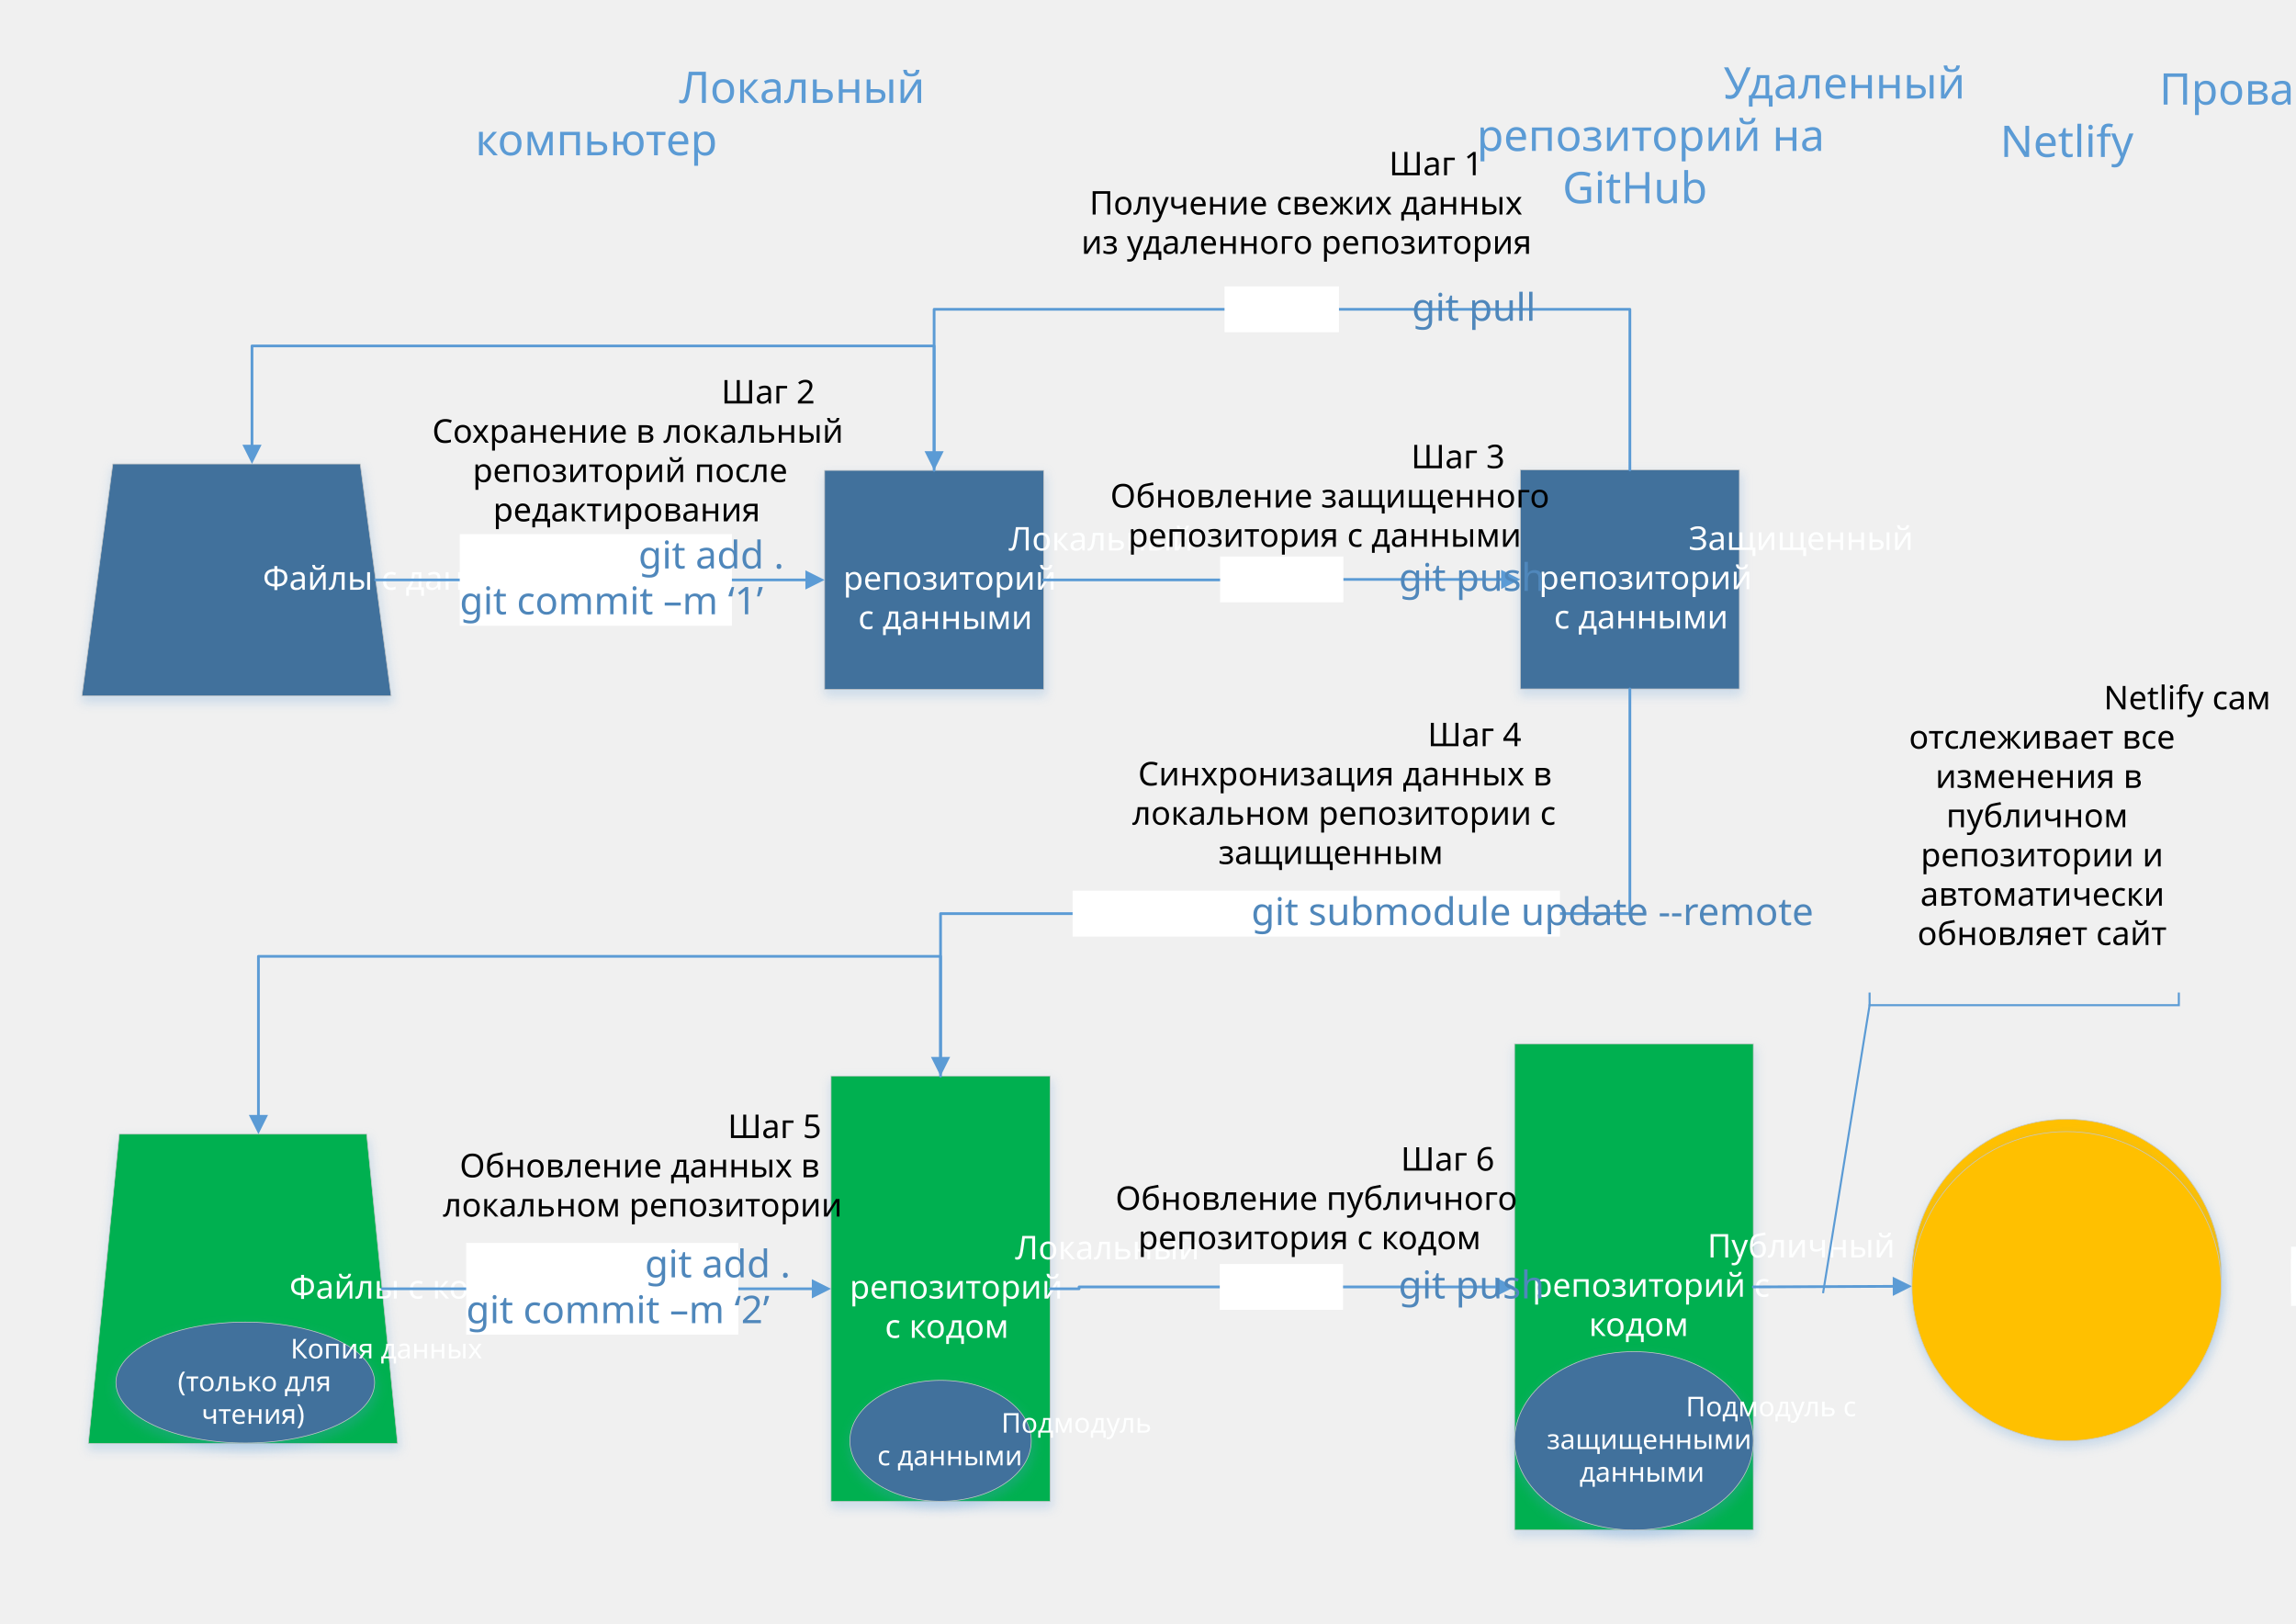
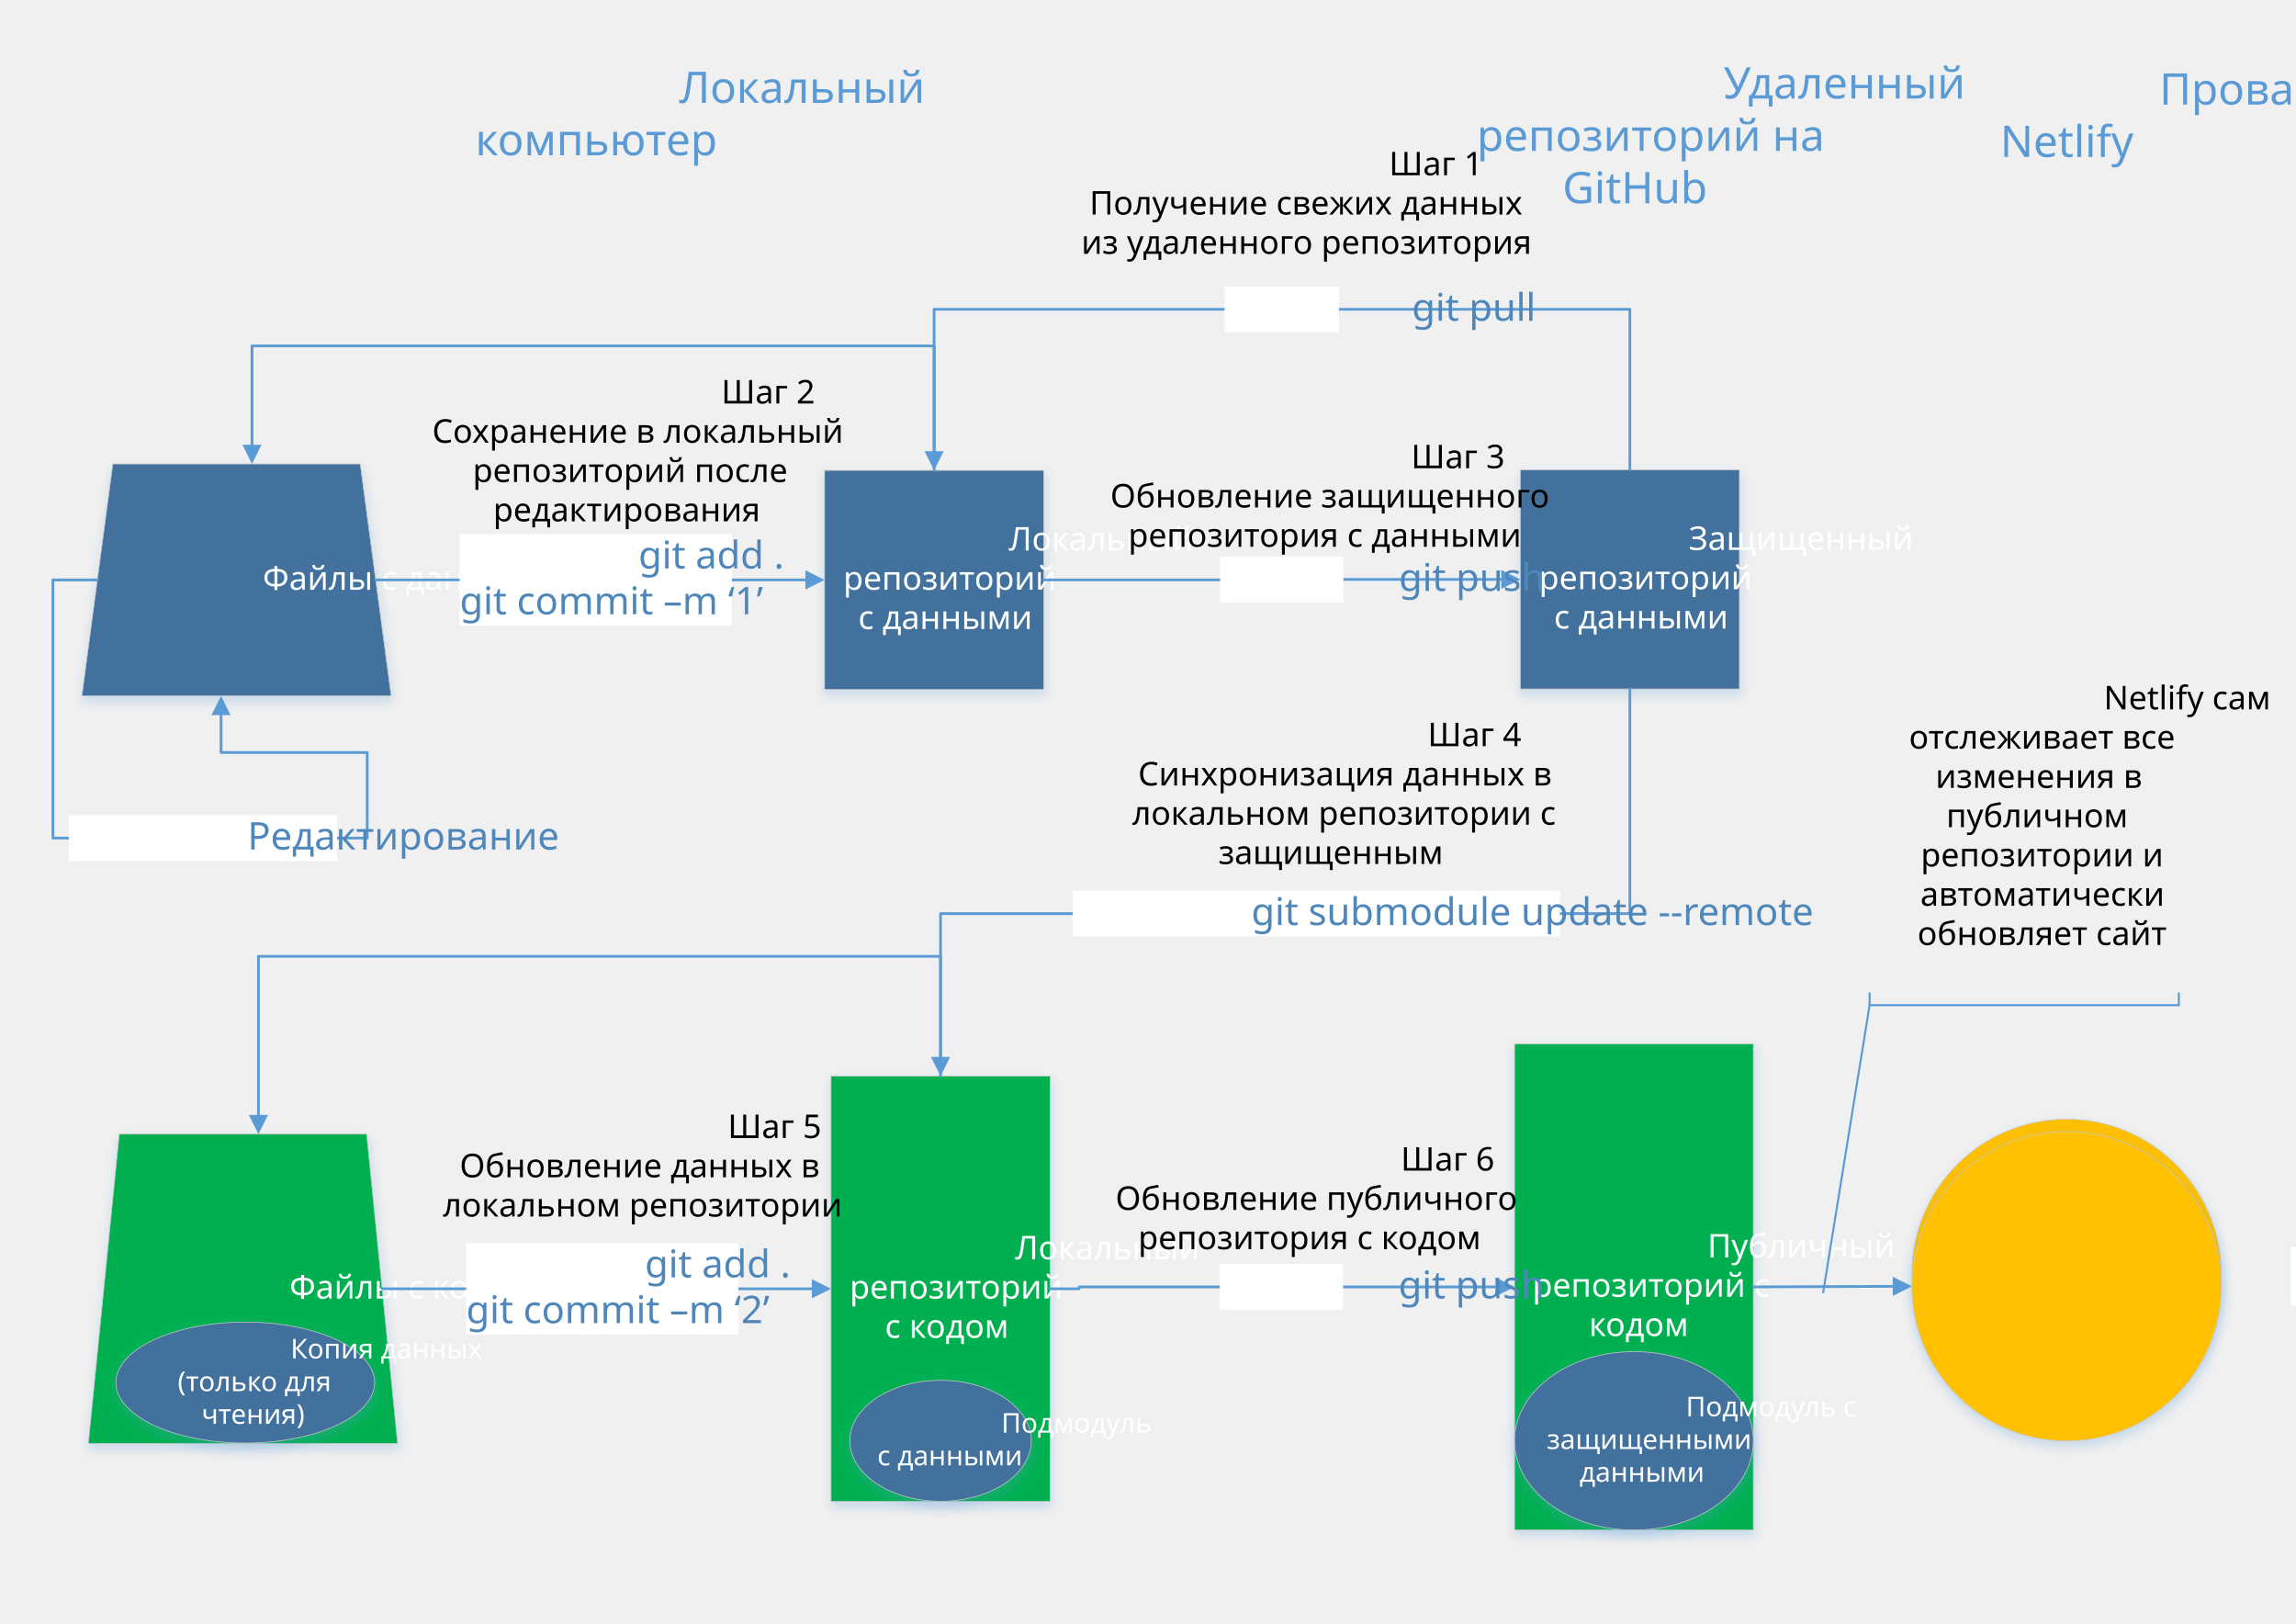
<svg xmlns="http://www.w3.org/2000/svg" xmlns:ns1="http://schemas.microsoft.com/visio/2003/SVGExtensions/" xmlns:xlink="http://www.w3.org/1999/xlink" width="11.693in" height="8.268in" viewBox="0 0 841.89 595.276" xml:space="preserve" color-interpolation-filters="sRGB" class="st19">
  <ns1:documentProperties ns1:langID="1049" ns1:metric="true" ns1:viewMarkup="false">
    <ns1:userDefs>
      <ns1:ud ns1:nameU="msvSubprocessMaster" ns1:prompt="" ns1:val="VT4(Rectangle)" />
      <ns1:ud ns1:nameU="msvNoAutoConnect" ns1:val="VT0(1):26" />
    </ns1:userDefs>
  </ns1:documentProperties>
  <style type="text/css">
	
		.st1 {visibility:visible}
		.st2 {fill:#5b9bd5;fill-opacity:0.22;filter:url(#filter_2);stroke:#5b9bd5;stroke-opacity:0.22}
		.st3 {fill:#41719c;stroke:#c7c8c8;stroke-width:0.25}
		.st4 {fill:#feffff;font-family:Calibri;font-size:1em}
		.st5 {font-size:1em}
		.st6 {fill:none;stroke:none;stroke-width:0.25}
		.st7 {fill:#5b9bd5;font-family:Calibri;font-size:1.333em}
		.st8 {fill:#00b050;stroke:#c7c8c8;stroke-width:0.25}
		.st9 {fill:#feffff;font-family:Calibri;font-size:0.833em}
		.st10 {fill:#ffc000;stroke:#c7c8c8;stroke-width:0.25}
		.st11 {fill:#feffff;font-family:Calibri;font-size:2em}
		.st12 {marker-end:url(#mrkr4-68);stroke:#5b9bd5;stroke-linecap:round;stroke-linejoin:round;stroke-width:1}
		.st13 {fill:#5b9bd5;fill-opacity:1;stroke:#5b9bd5;stroke-opacity:1;stroke-width:0.284}
		.st14 {fill:#ffffff;stroke:none;stroke-linecap:butt;stroke-width:7.2}
		.st15 {fill:#4f87bb;font-family:Calibri;font-size:1.167em}
		.st16 {fill:#ffffff;stroke:none;stroke-linecap:butt}
		.st17 {fill:#000000;font-family:Calibri;font-size:1em}
		.st18 {stroke:#5b9bd5;stroke-width:0.75}
		.st19 {fill:none;fill-rule:evenodd;font-size:12px;overflow:visible;stroke-linecap:square;stroke-miterlimit:3}
	
	</style>
  <defs id="Markers">
    <g id="lend4">
      <path d="M 2 1 L 0 0 L 2 -1 L 2 1 " style="stroke:none" />
    </g>
    <marker id="mrkr4-68" class="st13" ns1:arrowType="4" ns1:arrowSize="2" ns1:setback="7.04" refX="-7.04" orient="auto" markerUnits="strokeWidth" overflow="visible">
      <use xlink:href="#lend4" transform="scale(-3.52,-3.52) " />
    </marker>
  </defs>
  <defs id="Filters">
    <filter id="filter_2">
      <feGaussianBlur stdDeviation="2" />
    </filter>
  </defs>
  <g ns1:mID="0" ns1:index="1" ns1:groupContext="foregroundPage">
    <ns1:userDefs>
      <ns1:ud ns1:nameU="msvThemeOrder" ns1:val="VT0(0):26" />
    </ns1:userDefs>
    <ns1:pageProperties ns1:drawingScale="0.0393701" ns1:pageScale="0.0393701" ns1:drawingUnits="24" ns1:shadowOffsetX="8.50394" ns1:shadowOffsetY="-8.50394" />
    <ns1:layer ns1:name="Соединительная линия" ns1:index="0" />
    <ns1:layer ns1:name="Выноска" ns1:index="1" />
    <g id="shape1-1" ns1:mID="1" ns1:groupContext="shape" transform="translate(302.362,-342.52)">
      <ns1:userDefs>
        <ns1:ud ns1:nameU="visVersion" ns1:val="VT0(15):26" />
      </ns1:userDefs>
      <ns1:textBlock ns1:margins="rect(4,4,4,4)" ns1:tabSpace="42.5197" />
      <ns1:textRect cx="40.157" cy="555.118" width="80.32" height="80.315" />
      <g id="shadow1-2" ns1:groupContext="shadow" ns1:shadowOffsetX="0.345598" ns1:shadowOffsetY="-1.97279" ns1:shadowType="1" transform="matrix(1,0,0,1,0.345598,1.97279)" class="st1">
        <rect x="0" y="514.961" width="80.315" height="80.315" class="st2" />
      </g>
      <rect x="0" y="514.961" width="80.315" height="80.315" class="st3" />
      <text x="11.34" y="544.32" class="st4" ns1:langID="1049">
        <ns1:paragraph ns1:horizAlign="1" />
        <ns1:tabList />Локальный <tspan x="6.83" dy="1.2em" class="st5">репозиторий </tspan>
        <tspan x="12.33" dy="1.2em" class="st5">с данными</tspan>
      </text>
    </g>
    <g id="shape3-9" ns1:mID="3" ns1:groupContext="shape" transform="translate(136.598,-542.756)">
      <ns1:textBlock ns1:margins="rect(4,4,4,4)" ns1:tabSpace="42.5197" />
      <ns1:textRect cx="76" cy="585.276" width="152" height="20" />
      <rect x="0" y="575.276" width="152" height="20" class="st6" />
      <text x="37.58" y="580.48" class="st7" ns1:langID="1049">
        <ns1:paragraph ns1:horizAlign="1" />
        <ns1:tabList />Локальный <tspan x="37.68" dy="1.2em" class="st5">компьютер</tspan>
      </text>
    </g>
    <g id="shape5-13" ns1:mID="5" ns1:groupContext="shape" transform="translate(304.724,-44.8453)">
      <ns1:userDefs>
        <ns1:ud ns1:nameU="visVersion" ns1:val="VT0(15):26" />
      </ns1:userDefs>
      <ns1:textBlock ns1:margins="rect(4,4,4,4)" ns1:tabSpace="42.5197" />
      <ns1:textRect cx="40.157" cy="517.323" width="80.32" height="155.906" />
      <g id="shadow5-14" ns1:groupContext="shadow" ns1:shadowOffsetX="0.345598" ns1:shadowOffsetY="-1.97279" ns1:shadowType="1" transform="matrix(1,0,0,1,0.345598,1.97279)" class="st1">
        <rect x="0" y="439.37" width="80.315" height="155.906" class="st2" />
      </g>
      <rect x="0" y="439.37" width="80.315" height="155.906" class="st8" />
      <text x="11.34" y="506.52" class="st4" ns1:langID="1049">
        <ns1:paragraph ns1:horizAlign="1" />
        <ns1:tabList />Локальный <tspan x="6.83" dy="1.2em" class="st5">репозиторий </tspan>
        <tspan x="19.75" dy="1.2em" class="st5">с кодом</tspan>
      </text>
    </g>
    <g id="shape8-21" ns1:mID="8" ns1:groupContext="shape" transform="translate(311.634,-44.8915)">
      <ns1:userDefs>
        <ns1:ud ns1:nameU="visVersion" ns1:val="VT0(15):26" />
      </ns1:userDefs>
      <ns1:textBlock ns1:margins="rect(4,4,4,4)" ns1:tabSpace="42.5197" />
      <ns1:textRect cx="33.248" cy="573.11" width="58.19" height="38.789" />
      <g id="shadow8-22" ns1:groupContext="shadow" ns1:shadowOffsetX="0.345598" ns1:shadowOffsetY="-1.97279" ns1:shadowType="1" transform="matrix(1,0,0,1,0.345598,1.97279)" class="st1">
        <path d="M0 573.11 A33.248 22.165 0 1 1 66.5 573.11 A33.248 22.165 0 0 1 0 573.11 Z" class="st2" />
      </g>
      <path d="M0 573.11 A33.248 22.165 0 1 1 66.5 573.11 A33.248 22.165 0 0 1 0 573.11 Z" class="st3" />
      <text x="8.74" y="570.11" class="st9" ns1:langID="1049">
        <ns1:paragraph ns1:horizAlign="1" />
        <ns1:tabList />Подмодуль <tspan x="10.06" dy="1.2em" class="st5">с данными</tspan>
      </text>
    </g>
    <g id="shape14-28" ns1:mID="14" ns1:groupContext="shape" transform="translate(557.48,-342.702)">
      <ns1:userDefs>
        <ns1:ud ns1:nameU="visVersion" ns1:val="VT0(15):26" />
      </ns1:userDefs>
      <ns1:textBlock ns1:margins="rect(4,4,4,4)" ns1:tabSpace="42.5197" />
      <ns1:textRect cx="40.157" cy="555.118" width="80.32" height="80.315" />
      <g id="shadow14-29" ns1:groupContext="shadow" ns1:shadowOffsetX="0.345598" ns1:shadowOffsetY="-1.97279" ns1:shadowType="1" transform="matrix(1,0,0,1,0.345598,1.97279)" class="st1">
        <rect x="0" y="514.961" width="80.315" height="80.315" class="st2" />
      </g>
      <rect x="0" y="514.961" width="80.315" height="80.315" class="st3" />
      <text x="5.57" y="544.32" class="st4" ns1:langID="1049">
        <ns1:paragraph ns1:horizAlign="1" />
        <ns1:tabList />Защищенный<tspan x="6.83" dy="1.2em" class="st5">репозиторий </tspan>
        <tspan x="12.33" dy="1.2em" class="st5">с данными</tspan>
      </text>
    </g>
    <g id="shape15-36" ns1:mID="15" ns1:groupContext="shape" transform="translate(526.976,-522.598)">
      <ns1:textBlock ns1:margins="rect(4,4,4,4)" ns1:tabSpace="42.5197" />
      <ns1:textRect cx="68.913" cy="573.11" width="137.83" height="44.331" />
      <rect x="0" y="550.945" width="137.827" height="44.331" class="st6" />
      <text x="30.13" y="558.71" class="st7" ns1:langID="1049">
        <ns1:paragraph ns1:horizAlign="1" />
        <ns1:tabList />Удаленный <tspan x="14.55" dy="1.2em" class="st5">репозиторий на </tspan>
        <tspan x="45.96" dy="1.2em" class="st5" ns1:langID="1033">GitHub</tspan>
      </text>
    </g>
    <g id="shape16-41" ns1:mID="16" ns1:groupContext="shape" transform="translate(555.359,-34.3571)">
      <ns1:userDefs>
        <ns1:ud ns1:nameU="visVersion" ns1:val="VT0(15):26" />
      </ns1:userDefs>
      <ns1:textBlock ns1:margins="rect(4,4,4,4)" ns1:tabSpace="42.5197" />
      <ns1:textRect cx="43.769" cy="506.155" width="87.54" height="178.241" />
      <g id="shadow16-42" ns1:groupContext="shadow" ns1:shadowOffsetX="0.345598" ns1:shadowOffsetY="-1.97279" ns1:shadowType="1" transform="matrix(1,0,0,1,0.345598,1.97279)" class="st1">
        <rect x="0" y="417.034" width="87.539" height="178.241" class="st2" />
      </g>
      <rect x="0" y="417.034" width="87.539" height="178.241" class="st8" />
      <text x="14.56" y="495.36" class="st4" ns1:langID="1049">
        <ns1:paragraph ns1:horizAlign="1" />
        <ns1:tabList />Публичный <tspan x="6.54" dy="1.2em" class="st5">репозиторий с </tspan>
        <tspan x="27.25" dy="1.2em" class="st5">кодом</tspan>
      </text>
    </g>
    <g id="shape17-49" ns1:mID="17" ns1:groupContext="shape" transform="translate(555.359,-34.3571)">
      <ns1:userDefs>
        <ns1:ud ns1:nameU="visVersion" ns1:val="VT0(15):26" />
      </ns1:userDefs>
      <ns1:textBlock ns1:margins="rect(4,4,4,4)" ns1:tabSpace="42.5197" />
      <ns1:textRect cx="43.769" cy="562.576" width="76.6" height="57.224" />
      <g id="shadow17-50" ns1:groupContext="shadow" ns1:shadowOffsetX="0.345598" ns1:shadowOffsetY="-1.97279" ns1:shadowType="1" transform="matrix(1,0,0,1,0.345598,1.97279)" class="st1">
        <path d="M0 562.58 A43.769 32.7 0 1 1 87.54 562.58 A43.769 32.7 0 1 1 -0 562.58 Z" class="st2" />
      </g>
      <path d="M0 562.58 A43.769 32.7 0 1 1 87.54 562.58 A43.769 32.7 0 1 1 -0 562.58 Z" class="st3" />
      <text x="16.02" y="553.58" class="st9" ns1:langID="1049">
        <ns1:paragraph ns1:horizAlign="1" />
        <ns1:tabList />Подмодуль с <tspan x="11.82" dy="1.2em" class="st5">защищенными </tspan>
        <tspan x="23.82" dy="1.2em" class="st5">данными</tspan>
      </text>
    </g>
    <g id="shape18-57" ns1:mID="18" ns1:groupContext="shape" transform="translate(701.069,-71.5748)">
      <ns1:userDefs>
        <ns1:ud ns1:nameU="visVersion" ns1:val="VT0(15):26" />
      </ns1:userDefs>
      <ns1:textBlock ns1:margins="rect(4,4,4,4)" ns1:tabSpace="42.5197" />
      <ns1:textRect cx="56.693" cy="538.583" width="99.22" height="85.039" />
      <g id="shadow18-58" ns1:groupContext="shadow" ns1:shadowOffsetX="0.345598" ns1:shadowOffsetY="-1.97279" ns1:shadowType="1" transform="matrix(1,0,0,1,0.345598,1.97279)" class="st1">
        <path d="M0 538.58 A56.693 56.693 0 0 1 113.39 538.58 A56.693 56.693 0 1 1 0 538.58 Z" class="st2" />
      </g>
      <path d="M0 538.58 A56.693 56.693 0 0 1 113.39 538.58 A56.693 56.693 0 1 1 0 538.58 Z" class="st10" />
      <text x="24.36" y="545.78" class="st11" ns1:langID="1033">
        <ns1:paragraph ns1:horizAlign="1" />
        <ns1:tabList />Netlify</text>
    </g>
    <g id="shape20-63" ns1:mID="20" ns1:groupContext="shape" ns1:layerMember="0" transform="translate(597.638,-430.013)">
      <ns1:textBlock ns1:margins="rect(4,4,4,4)" ns1:tabSpace="42.5197" />
      <ns1:textRect cx="-127.65" cy="543.398" width="70" height="24.803" />
      <path d="M0 602.27 L0 543.4 L-255.12 543.4 L-255.12 595.41" class="st12" />
      <rect ns1:rectContext="textBkgnd" x="-148.63" y="534.999" width="41.959" height="16.8" class="st14" />
      <text x="-145.46" y="547.6" class="st15" ns1:langID="1033">
        <ns1:paragraph ns1:horizAlign="1" />
        <ns1:tabList />git pull</text>
    </g>
    <g id="shape22-71" ns1:mID="22" ns1:groupContext="shape" ns1:layerMember="0" transform="translate(382.677,-375.682)">
      <ns1:textBlock ns1:margins="rect(4,4,4,4)" ns1:tabSpace="42.5197" />
      <ns1:textRect cx="87.31" cy="588.098" width="70" height="24.803" />
      <path d="M0 588.28 L79.37 588.28 L79.37 588.1 L167.76 588.1" class="st12" />
-       <rect ns1:rectContext="textBkgnd" x="64.711" y="579.698" width="45.199" height="16.8" class="st16" />
+       <rect ns1:rectContext="textBkgnd" x="64.711" y="579.698" width="45.199" height="16.8" class="st14" />
      <text x="64.71" y="592.3" class="st15" ns1:langID="1033">
        <ns1:paragraph ns1:horizAlign="1" />
        <ns1:tabList />git push</text>
    </g>
    <g id="shape23-78" ns1:mID="23" ns1:groupContext="shape" ns1:layerMember="0" transform="translate(597.638,-342.702)">
      <ns1:textBlock ns1:margins="rect(4,4,4,4)" ns1:tabSpace="42.5197" />
      <ns1:textRect cx="-114.991" cy="677.638" width="189.87" height="24.803" />
      <path d="M0 595.28 L0 677.64 L-252.76 677.64 L-252.76 730.19" class="st12" />
-       <rect ns1:rectContext="textBkgnd" x="-204.34" y="669.239" width="178.697" height="16.8" class="st16" />
+       <rect ns1:rectContext="textBkgnd" x="-204.34" y="669.239" width="178.697" height="16.8" class="st14" />
      <text x="-204.34" y="681.84" class="st15" ns1:langID="1033">
        <ns1:paragraph ns1:horizAlign="1" />
        <ns1:tabList />git submodule update --remote</text>
    </g>
    <g id="shape24-85" ns1:mID="24" ns1:groupContext="shape" ns1:layerMember="0" transform="translate(385.039,-116.051)">
      <ns1:textBlock ns1:margins="rect(4,4,4,4)" ns1:tabSpace="42.5197" />
      <ns1:textRect cx="84.82" cy="587.849" width="70" height="24.803" />
      <path d="M0 588.53 L10.63 588.53 L10.63 587.85 L163.28 587.85" class="st12" />
      <rect ns1:rectContext="textBkgnd" x="62.22" y="579.449" width="45.199" height="16.8" class="st14" />
      <text x="62.22" y="592.05" class="st15" ns1:langID="1033">
        <ns1:paragraph ns1:horizAlign="1" />
        <ns1:tabList />git push</text>
    </g>
    <g id="shape25-92" ns1:mID="25" ns1:groupContext="shape" ns1:layerMember="0" transform="translate(642.898,-116.513)">
      <path d="M0 588.31 L51.13 588.1" class="st12" />
    </g>
    <g id="shape26-97" ns1:mID="26" ns1:groupContext="shape" transform="translate(686.063,-537.361)">
      <ns1:textBlock ns1:margins="rect(4,4,4,4)" ns1:tabSpace="42.5197" />
      <ns1:textRect cx="68.913" cy="580.492" width="137.83" height="29.568" />
      <rect x="0" y="565.708" width="137.827" height="29.568" class="st6" />
      <text x="30.88" y="575.69" class="st7" ns1:langID="1049">
        <ns1:paragraph ns1:horizAlign="1" />
        <ns1:tabList />Провайдер<ns1:lf />
        <tspan x="47.35" dy="1.2em" class="st5" ns1:langID="1033">Netlify</tspan>
      </text>
    </g>
    <g id="shape31-101" ns1:mID="31" ns1:groupContext="shape" transform="translate(30.0337,-340.157)">
      <ns1:userDefs>
        <ns1:ud ns1:nameU="visVersion" ns1:prompt="" ns1:val="VT0(15):26" />
      </ns1:userDefs>
      <ns1:textBlock ns1:margins="rect(4,4,4,4)" ns1:tabSpace="42.5197" />
      <ns1:textRect cx="56.693" cy="552.756" width="113.39" height="85.039" />
      <g id="shadow31-102" ns1:groupContext="shadow" ns1:shadowOffsetX="0.345598" ns1:shadowOffsetY="-1.97279" ns1:shadowType="1" transform="matrix(1,0,0,1,0.345598,1.97279)" class="st1">
        <path d="M0 595.28 L113.39 595.28 L102.05 510.24 L11.34 510.24 L0 595.28 Z" class="st2" />
      </g>
      <path d="M0 595.28 L113.39 595.28 L102.05 510.24 L11.34 510.24 L0 595.28 Z" class="st3" />
      <text x="10.15" y="556.36" class="st4" ns1:langID="1049">
        <ns1:paragraph ns1:horizAlign="1" />
        <ns1:tabList />Файлы с данными</text>
    </g>
    <g id="shape32-107" ns1:mID="32" ns1:groupContext="shape" transform="translate(32.396,-66.1052)">
      <ns1:userDefs>
        <ns1:ud ns1:nameU="visVersion" ns1:prompt="" ns1:val="VT0(15):26" />
      </ns1:userDefs>
      <ns1:textBlock ns1:margins="rect(4,4,4,4)" ns1:tabSpace="42.5197" />
      <ns1:textRect cx="56.693" cy="538.583" width="113.39" height="113.386" />
      <g id="shadow32-108" ns1:groupContext="shadow" ns1:shadowOffsetX="0.345598" ns1:shadowOffsetY="-1.97279" ns1:shadowType="1" transform="matrix(1,0,0,1,0.345598,1.97279)" class="st1">
        <path d="M0 595.28 L113.39 595.28 L102.05 481.89 L11.34 481.89 L0 595.28 Z" class="st2" />
      </g>
      <path d="M0 595.28 L113.39 595.28 L102.05 481.89 L11.34 481.89 L0 595.28 Z" class="st8" />
      <text x="17.57" y="542.18" class="st4" ns1:langID="1049">
        <ns1:paragraph ns1:horizAlign="1" />
        <ns1:tabList />Файлы с кодом</text>
    </g>
    <g id="shape33-113" ns1:mID="33" ns1:groupContext="shape" ns1:layerMember="0" transform="translate(342.52,-416.929)">
      <path d="M0 589.37 L0 543.74 L-250.12 543.74 L-250.12 579.97" class="st12" />
    </g>
    <g id="shape34-118" ns1:mID="34" ns1:groupContext="shape" ns1:layerMember="0" transform="translate(137.75,-375.591)">
      <ns1:textBlock ns1:margins="rect(4,4,4,4)" ns1:tabSpace="42.5197" />
      <ns1:textRect cx="82.306" cy="588.189" width="110.97" height="41.603" />
      <path d="M0 588.19 L157.57 588.19" class="st12" />
      <rect ns1:rectContext="textBkgnd" x="30.823" y="571.389" width="99.797" height="33.6" class="st16" />
      <text x="30.82" y="583.99" class="st15" ns1:langID="1033">
        <ns1:paragraph />
        <ns1:tabList />git add .<ns1:newlineChar />
        <tspan x="30.82" dy="1.2em" class="st5">git commit </tspan>–m ‘1’</text>
    </g>
    <g id="shape35-126" ns1:mID="35" ns1:groupContext="shape" ns1:layerMember="0" transform="translate(140.112,-115.711)">
      <ns1:textBlock ns1:margins="rect(4,4,4,4)" ns1:tabSpace="42.5197" />
      <ns1:textRect cx="82.306" cy="588.189" width="110.97" height="41.603" />
      <path d="M0 588.19 L157.57 588.19" class="st12" />
      <rect ns1:rectContext="textBkgnd" x="30.823" y="571.389" width="99.797" height="33.6" class="st14" />
      <text x="30.82" y="583.99" class="st15" ns1:langID="1033">
        <ns1:paragraph />
        <ns1:tabList />git add .<ns1:newlineChar />
        <tspan x="30.82" dy="1.2em" class="st5">git commit </tspan>–m ‘2’</text>
    </g>
    <g id="shape36-134" ns1:mID="36" ns1:groupContext="shape" ns1:layerMember="0" transform="translate(344.882,-200.751)">
      <path d="M0 595.28 L0 551.35 L-250.12 551.35 L-250.12 609.5" class="st12" />
    </g>
    <g id="shape40-139" ns1:mID="40" ns1:groupContext="shape" transform="translate(391.717,-510.236)">
      <ns1:textBlock ns1:margins="rect(4,4,4,4)" ns1:tabSpace="42.5197" />
      <ns1:textRect cx="76" cy="585.276" width="152" height="20" />
      <rect x="0" y="575.276" width="152" height="20" class="st6" />
      <text x="61.45" y="574.48" class="st17" ns1:langID="1049">
        <ns1:paragraph ns1:horizAlign="1" />
        <ns1:tabList />Шаг 1<ns1:lf />
        <tspan x="7.78" dy="1.2em" class="st5">Получение свежих данных </tspan>
        <tspan x="4.77" dy="1.2em" class="st5">из удаленного репозитория</tspan>
      </text>
    </g>
    <g id="shape42-144" ns1:mID="42" ns1:groupContext="shape" transform="translate(146.891,-419.37)">
      <ns1:textBlock ns1:margins="rect(4,4,4,4)" ns1:tabSpace="42.5197" />
      <ns1:textRect cx="76" cy="585.276" width="152" height="20" />
      <rect x="0" y="575.276" width="152" height="20" class="st6" />
      <text x="61.45" y="567.28" class="st17" ns1:langID="1049">
        <ns1:paragraph ns1:horizAlign="1" />
        <ns1:tabList />Шаг 2<ns1:lf />
        <tspan x="11.58" dy="1.2em" class="st5">Сохранение в локальный </tspan>
        <tspan x="26.44" dy="1.2em" class="st5">репозиторий после </tspan>
        <tspan x="33.93" dy="1.2em" class="st5">редактирования</tspan>
      </text>
    </g>
    <g id="shape43-150" ns1:mID="43" ns1:groupContext="shape" transform="translate(399.816,-402.835)">
      <ns1:textBlock ns1:margins="rect(4,4,4,4)" ns1:tabSpace="42.5197" />
      <ns1:textRect cx="76" cy="585.276" width="152" height="20" />
      <rect x="0" y="575.276" width="152" height="20" class="st6" />
      <text x="61.45" y="574.48" class="st17" ns1:langID="1049">
        <ns1:paragraph ns1:horizAlign="1" />
        <ns1:tabList />Шаг 3<ns1:lf />
        <tspan x="7.3" dy="1.2em" class="st5">Обновление защищенного </tspan>
        <tspan x="13.88" dy="1.2em" class="st5">репозитория с данными</tspan>
      </text>
    </g>
    <g id="shape69-155" ns1:mID="69" ns1:groupContext="shape" transform="translate(405.89,-303.605)">
      <ns1:textBlock ns1:margins="rect(4,4,4,4)" ns1:tabSpace="42.5197" />
      <ns1:textRect cx="76" cy="595.164" width="152" height="0.224" />
      <rect x="0" y="595.052" width="152" height="0.224" class="st6" />
      <text x="61.45" y="577.16" class="st17" ns1:langID="1049">
        <ns1:paragraph ns1:horizAlign="1" />
        <ns1:tabList />Шаг 4<ns1:lf />
        <tspan x="11.41" dy="1.2em" class="st5">Синхронизация данных в </tspan>
        <tspan x="9.23" dy="1.2em" class="st5">локальном репозитории с </tspan>
        <tspan x="40.9" dy="1.2em" class="st5">защищенным</tspan>
      </text>
    </g>
    <g id="shape70-161" ns1:mID="70" ns1:groupContext="shape" transform="translate(149.253,-150.079)">
      <ns1:textBlock ns1:margins="rect(4,4,4,4)" ns1:tabSpace="42.5197" />
      <ns1:textRect cx="76" cy="585.276" width="152" height="20" />
      <rect x="0" y="575.276" width="152" height="20" class="st6" />
      <text x="61.45" y="567.28" class="st17" ns1:langID="1049">
        <ns1:paragraph ns1:horizAlign="1" />
        <ns1:tabList />Шаг 5 <ns1:newlineChar />
        <tspan x="19.28" dy="1.2em" class="st5">Обновление данных в </tspan>
        <tspan x="13.12" dy="1.2em" class="st5">локальном репозитории </tspan>
        <ns1:newlineChar />
      </text>
    </g>
    <g id="shape71-166" ns1:mID="71" ns1:groupContext="shape" transform="translate(42.5197,-66.1052)">
      <ns1:userDefs>
        <ns1:ud ns1:nameU="visVersion" ns1:val="VT0(15):26" />
      </ns1:userDefs>
      <ns1:textBlock ns1:margins="rect(4,4,4,4)" ns1:tabSpace="42.5197" />
      <ns1:textRect cx="47.421" cy="573.11" width="82.99" height="38.789" />
      <g id="shadow71-167" ns1:groupContext="shadow" ns1:shadowOffsetX="0.345598" ns1:shadowOffsetY="-1.97279" ns1:shadowType="1" transform="matrix(1,0,0,1,0.345598,1.97279)" class="st1">
        <path d="M0 573.11 A47.421 22.165 0 1 1 94.84 573.11 A47.421 22.165 0 0 1 0 573.11 Z" class="st2" />
      </g>
      <path d="M0 573.11 A47.421 22.165 0 1 1 94.84 573.11 A47.421 22.165 0 0 1 0 573.11 Z" class="st3" />
      <text x="17.24" y="564.11" class="st9" ns1:langID="1049">
        <ns1:paragraph ns1:horizAlign="1" />
        <ns1:tabList />Копия данных <tspan x="22.63" dy="1.2em" class="st5">(</tspan>только для <tspan x="31.39" dy="1.2em" class="st5">чтения</tspan>)</text>
    </g>
    <g id="shape72-174" ns1:mID="72" ns1:groupContext="shape" transform="translate(396.031,-145.318)">
      <ns1:textBlock ns1:margins="rect(4,4,4,4)" ns1:tabSpace="42.5197" />
      <ns1:textRect cx="76" cy="585.276" width="152" height="20" />
      <rect x="0" y="575.276" width="152" height="20" class="st6" />
      <text x="61.45" y="574.48" class="st17" ns1:langID="1049">
        <ns1:paragraph ns1:horizAlign="1" />
        <ns1:tabList />Шаг 6<ns1:newlineChar />
        <tspan x="12.98" dy="1.2em" class="st5">Обновление публичного </tspan>
        <tspan x="21.3" dy="1.2em" class="st5">репозитория с кодом</tspan>
      </text>
    </g>
    <g id="shape73-179" ns1:mID="73" ns1:groupContext="shape" transform="translate(701.069,-67.0276)">
      <ns1:userDefs>
        <ns1:ud ns1:nameU="visVersion" ns1:val="VT0(15):26" />
      </ns1:userDefs>
      <ns1:textBlock ns1:margins="rect(4,4,4,4)" ns1:tabSpace="42.5197" />
      <ns1:textRect cx="56.693" cy="538.583" width="99.22" height="85.039" />
      <g id="shadow73-180" ns1:groupContext="shadow" ns1:shadowOffsetX="0.345598" ns1:shadowOffsetY="-1.97279" ns1:shadowType="1" transform="matrix(1,0,0,1,0.345598,1.97279)" class="st1">
        <path d="M0 538.58 A56.693 56.693 0 0 1 113.39 538.58 A56.693 56.693 0 1 1 0 538.58 Z" class="st2" />
      </g>
      <path d="M0 538.58 A56.693 56.693 0 0 1 113.39 538.58 A56.693 56.693 0 1 1 0 538.58 Z" class="st10" />
      <text x="24.36" y="545.78" class="st11" ns1:langID="1033">
        <ns1:paragraph ns1:horizAlign="1" />
        <ns1:tabList />Netlify</text>
    </g>
-     <g id="shape39-185" ns1:mID="39" ns1:groupContext="shape" ns1:layerMember="1" transform="translate(685.537,-226.772)">
+     <g id="shape74-185" ns1:mID="74" ns1:groupContext="shape" ns1:layerMember="0" transform="translate(35.703,-382.677)">
+       <ns1:textBlock ns1:margins="rect(4,4,4,4)" ns1:tabSpace="42.5197" />
+       <ns1:textRect cx="38.706" cy="689.933" width="109.54" height="24.803" />
+       <path d="M0 595.28 L-16.3 595.28 L-16.3 689.93 L98.94 689.93 L98.94 658.55 L45.35 658.55 L45.35 644.84" class="st12" />
+       <rect ns1:rectContext="textBkgnd" x="-10.478" y="681.533" width="98.369" height="16.8" class="st14" />
+       <text x="-10.48" y="694.13" class="st15" ns1:langID="1049">
+         <ns1:paragraph ns1:horizAlign="1" />
+         <ns1:tabList />Редактирование</text>
+     </g>
+     <g id="shape39-192" ns1:mID="39" ns1:groupContext="shape" ns1:layerMember="1" transform="translate(685.537,-226.772)">
      <ns1:userDefs>
        <ns1:ud ns1:nameU="BackFillColor" ns1:prompt="" ns1:val="VT5(#96afcf)" />
        <ns1:ud ns1:nameU="BackLineColor" ns1:prompt="" ns1:val="VT5(#1f477d)" />
        <ns1:ud ns1:nameU="BackCharColor" ns1:prompt="" ns1:val="VT5(#000000)" />
        <ns1:ud ns1:nameU="DarkerColor" ns1:prompt="" ns1:val="VT5(#000000)" />
        <ns1:ud ns1:nameU="visVersion" ns1:prompt="" ns1:val="VT0(15):26" />
        <ns1:ud ns1:nameU="msvStructureType" ns1:prompt="" ns1:val="VT4(Callout)" />
        <ns1:ud ns1:nameU="msvSDTargetIntersection" ns1:prompt="" />
        <ns1:ud ns1:nameU="msvSDCalloutNoHighlight" ns1:prompt="" ns1:val="VT0(0):5" />
        <ns1:ud ns1:nameU="msvShapeCategories" ns1:prompt="" ns1:val="VT0(0):26" />
        <ns1:ud ns1:nameU="Side" ns1:prompt="" ns1:val="VT0(4):26" />
        <ns1:ud ns1:nameU="LeaderEnd" ns1:prompt="" ns1:val="VT7(PNT(6.25MM,-6.4MM)):40" />
        <ns1:ud ns1:nameU="WHBoxIntersection" ns1:prompt="" ns1:val="VT7(PNT(10.096153846154MM,0MM)):40" />
        <ns1:ud ns1:nameU="IsEndInterior" ns1:prompt="" ns1:val="VT0(0):5" />
        <ns1:ud ns1:nameU="Extension" ns1:prompt="" ns1:val="VT0(0.059055118110236):24" />
        <ns1:ud ns1:nameU="Inset" ns1:prompt="" ns1:val="VT0(0.059055118110236):24" />
        <ns1:ud ns1:nameU="Embellishment" ns1:prompt="" ns1:val="VT0(2):26" />
        <ns1:ud ns1:nameU="MultiFormat" ns1:prompt="" ns1:val="VT0(0):26" />
        <ns1:ud ns1:nameU="BackFillColor" ns1:prompt="" ns1:val="VT5(#ffffff)" />
        <ns1:ud ns1:nameU="BackLineColor" ns1:prompt="" ns1:val="VT5(#eaeff7)" />
        <ns1:ud ns1:nameU="BackCharColor" ns1:prompt="" ns1:val="VT5(#5b9bd5)" />
        <ns1:ud ns1:nameU="DarkerColor" ns1:prompt="" ns1:val="VT5(#5b9bd5)" />
        <ns1:ud ns1:nameU="LeaderEnd" ns1:prompt="" ns1:val="VT7(PNT(-0.23622047244095,-1.4615031673672)):40" />
        <ns1:ud ns1:nameU="WHBoxIntersection" ns1:prompt="" ns1:val="VT7(PNT(0,0)):40" />
      </ns1:userDefs>
      <ns1:textBlock ns1:margins="rect(4,4,4,4)" ns1:tabSpace="42.5197" />
      <ns1:textRect cx="56.693" cy="533.622" width="113.39" height="123.204" />
      <path d="M0 595.28 L-17.01 700.5" class="st18" />
      <path d="M0 591.02 L0 595.28 L113.39 595.28 L113.39 591.02" class="st18" />
      <text x="29.7" y="486.82" class="st17" ns1:langID="1033">
        <ns1:paragraph ns1:horizAlign="1" />
        <ns1:tabList />Netlify <tspan class="st5" ns1:langID="1049">сам </tspan>
        <tspan x="14.43" dy="1.2em" class="st5" ns1:langID="1049">отслеживает все </tspan>
        <tspan x="24.15" dy="1.2em" class="st5" ns1:langID="1049">изменения в </tspan>
        <tspan x="28.11" dy="1.2em" class="st5" ns1:langID="1049">публичном </tspan>
        <tspan x="18.76" dy="1.2em" class="st5" ns1:langID="1049">репозитории и </tspan>
        <tspan x="18.6" dy="1.2em" class="st5" ns1:langID="1049">автоматически </tspan>
        <tspan x="17.54" dy="1.2em" class="st5" ns1:langID="1049">обновляет сайт</tspan>
        <ns1:newlineChar />
      </text>
    </g>
  </g>
</svg>
